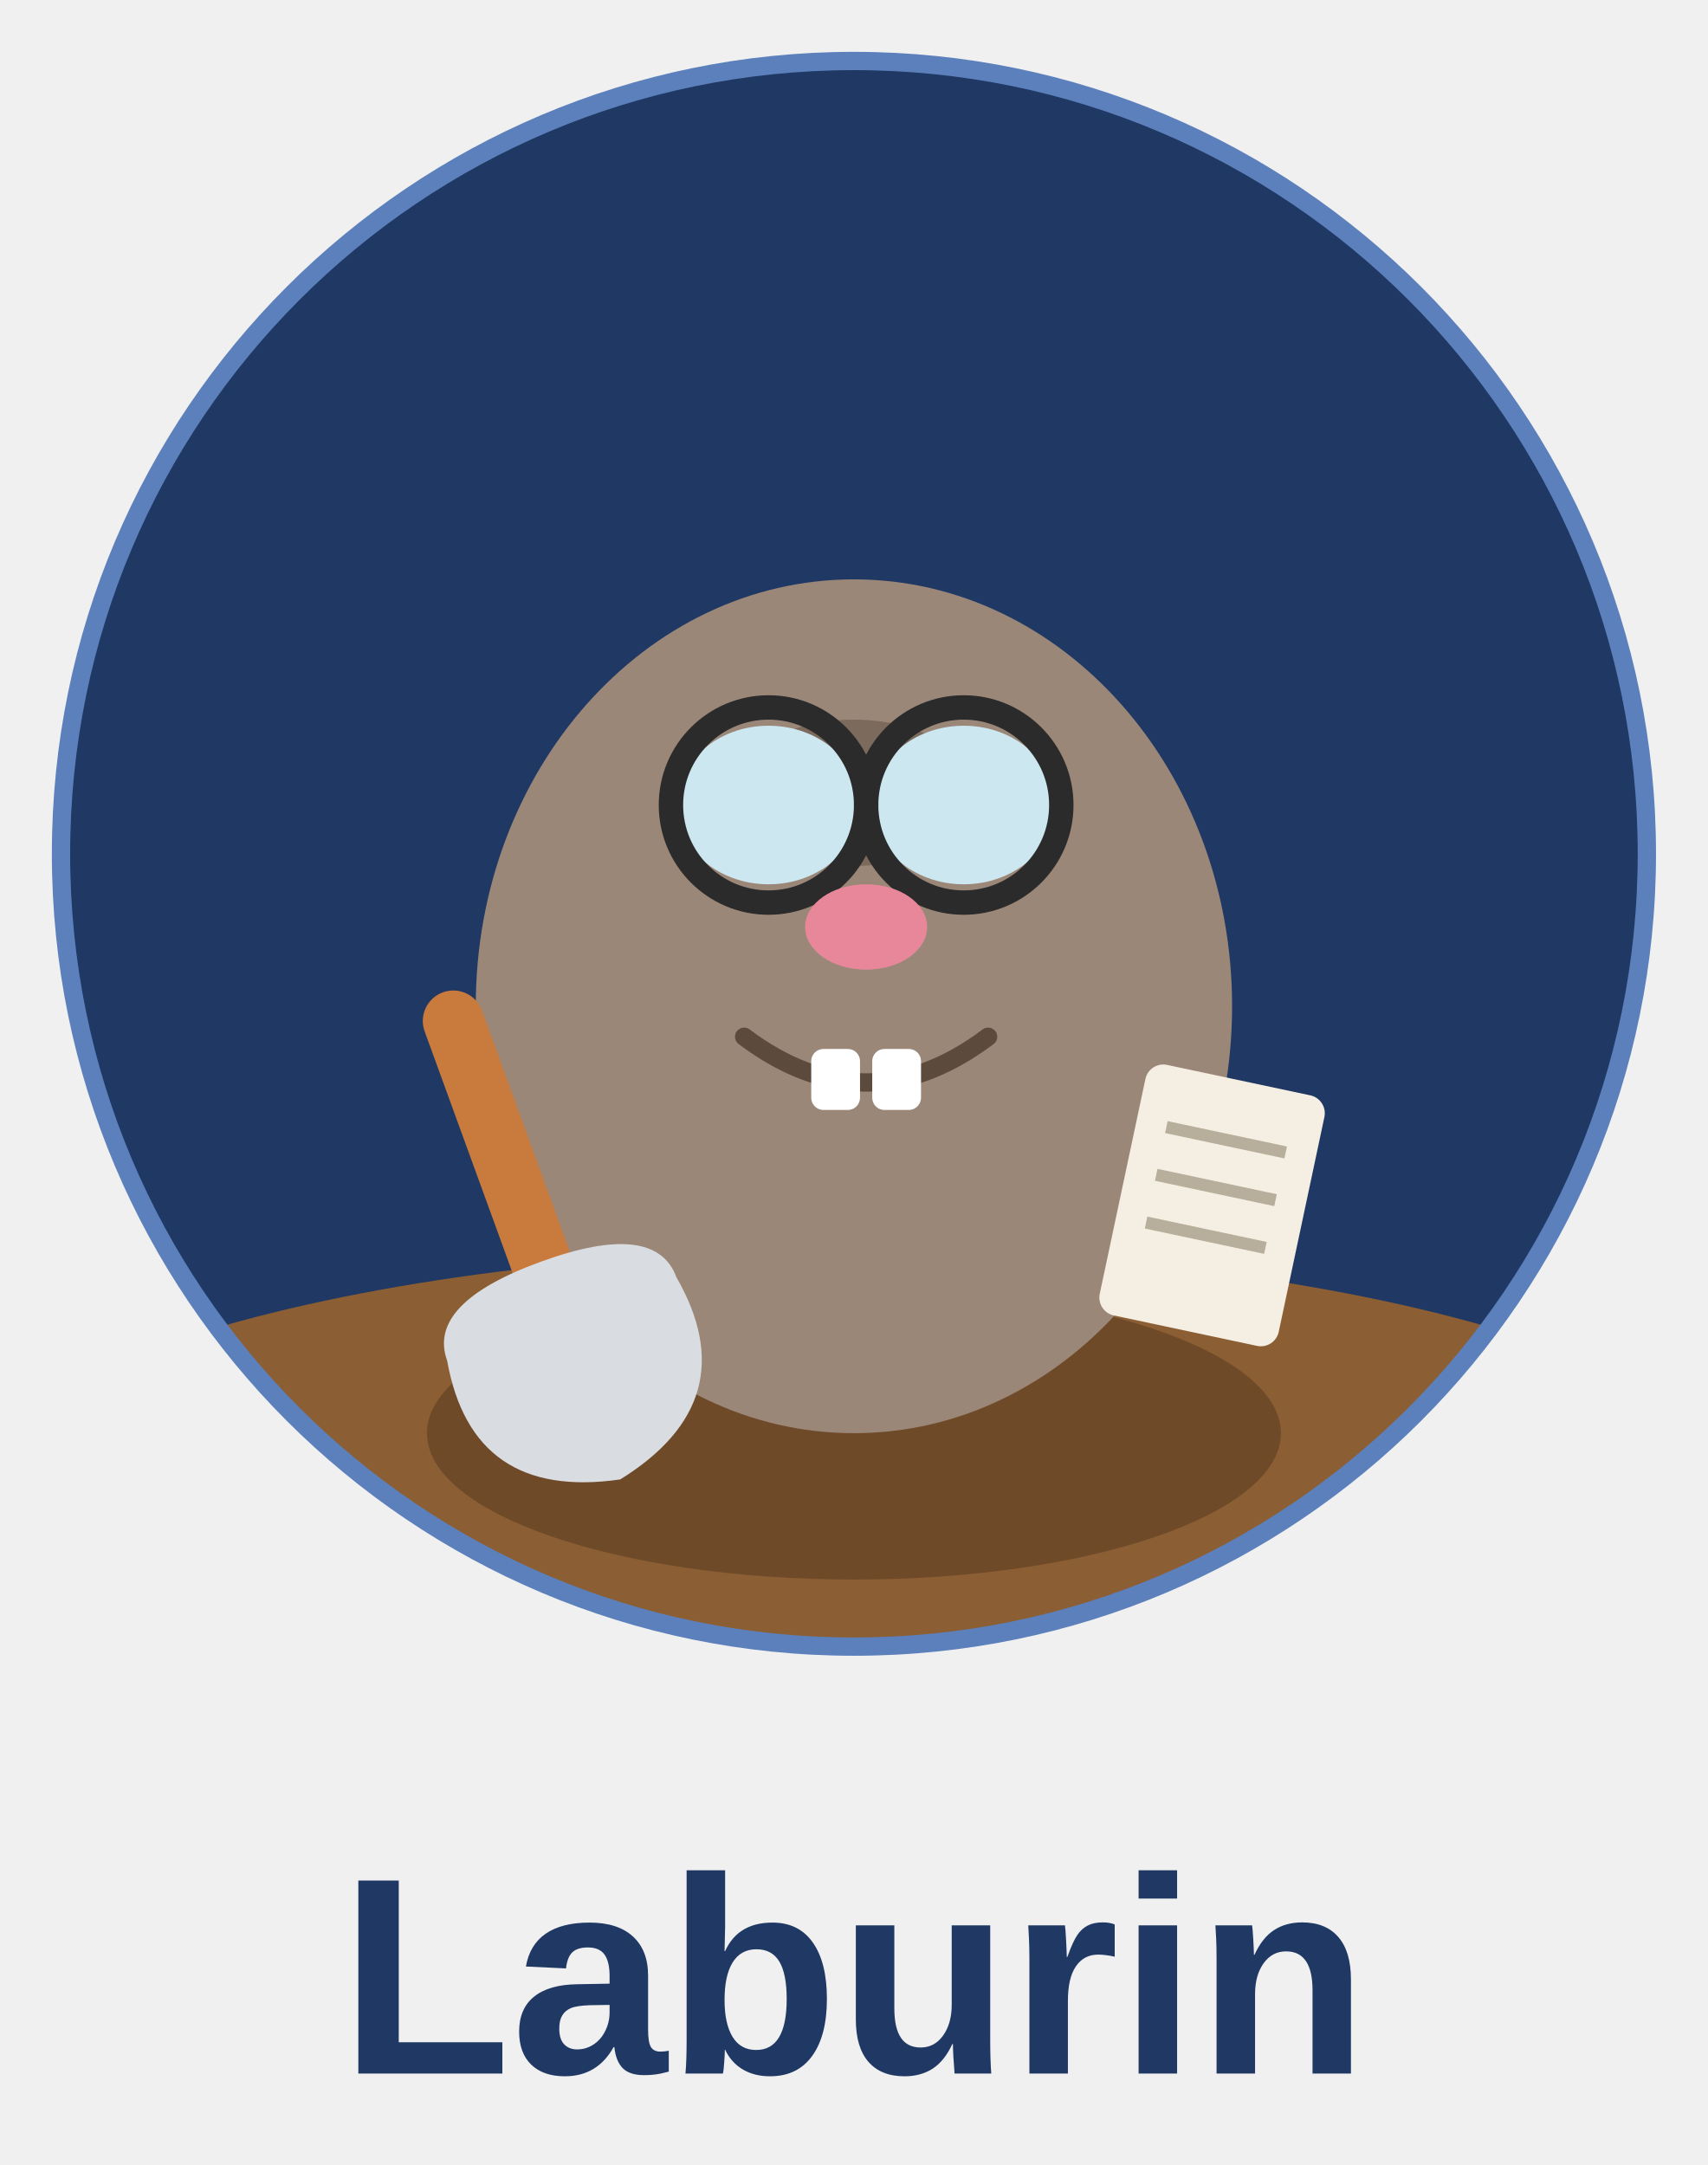
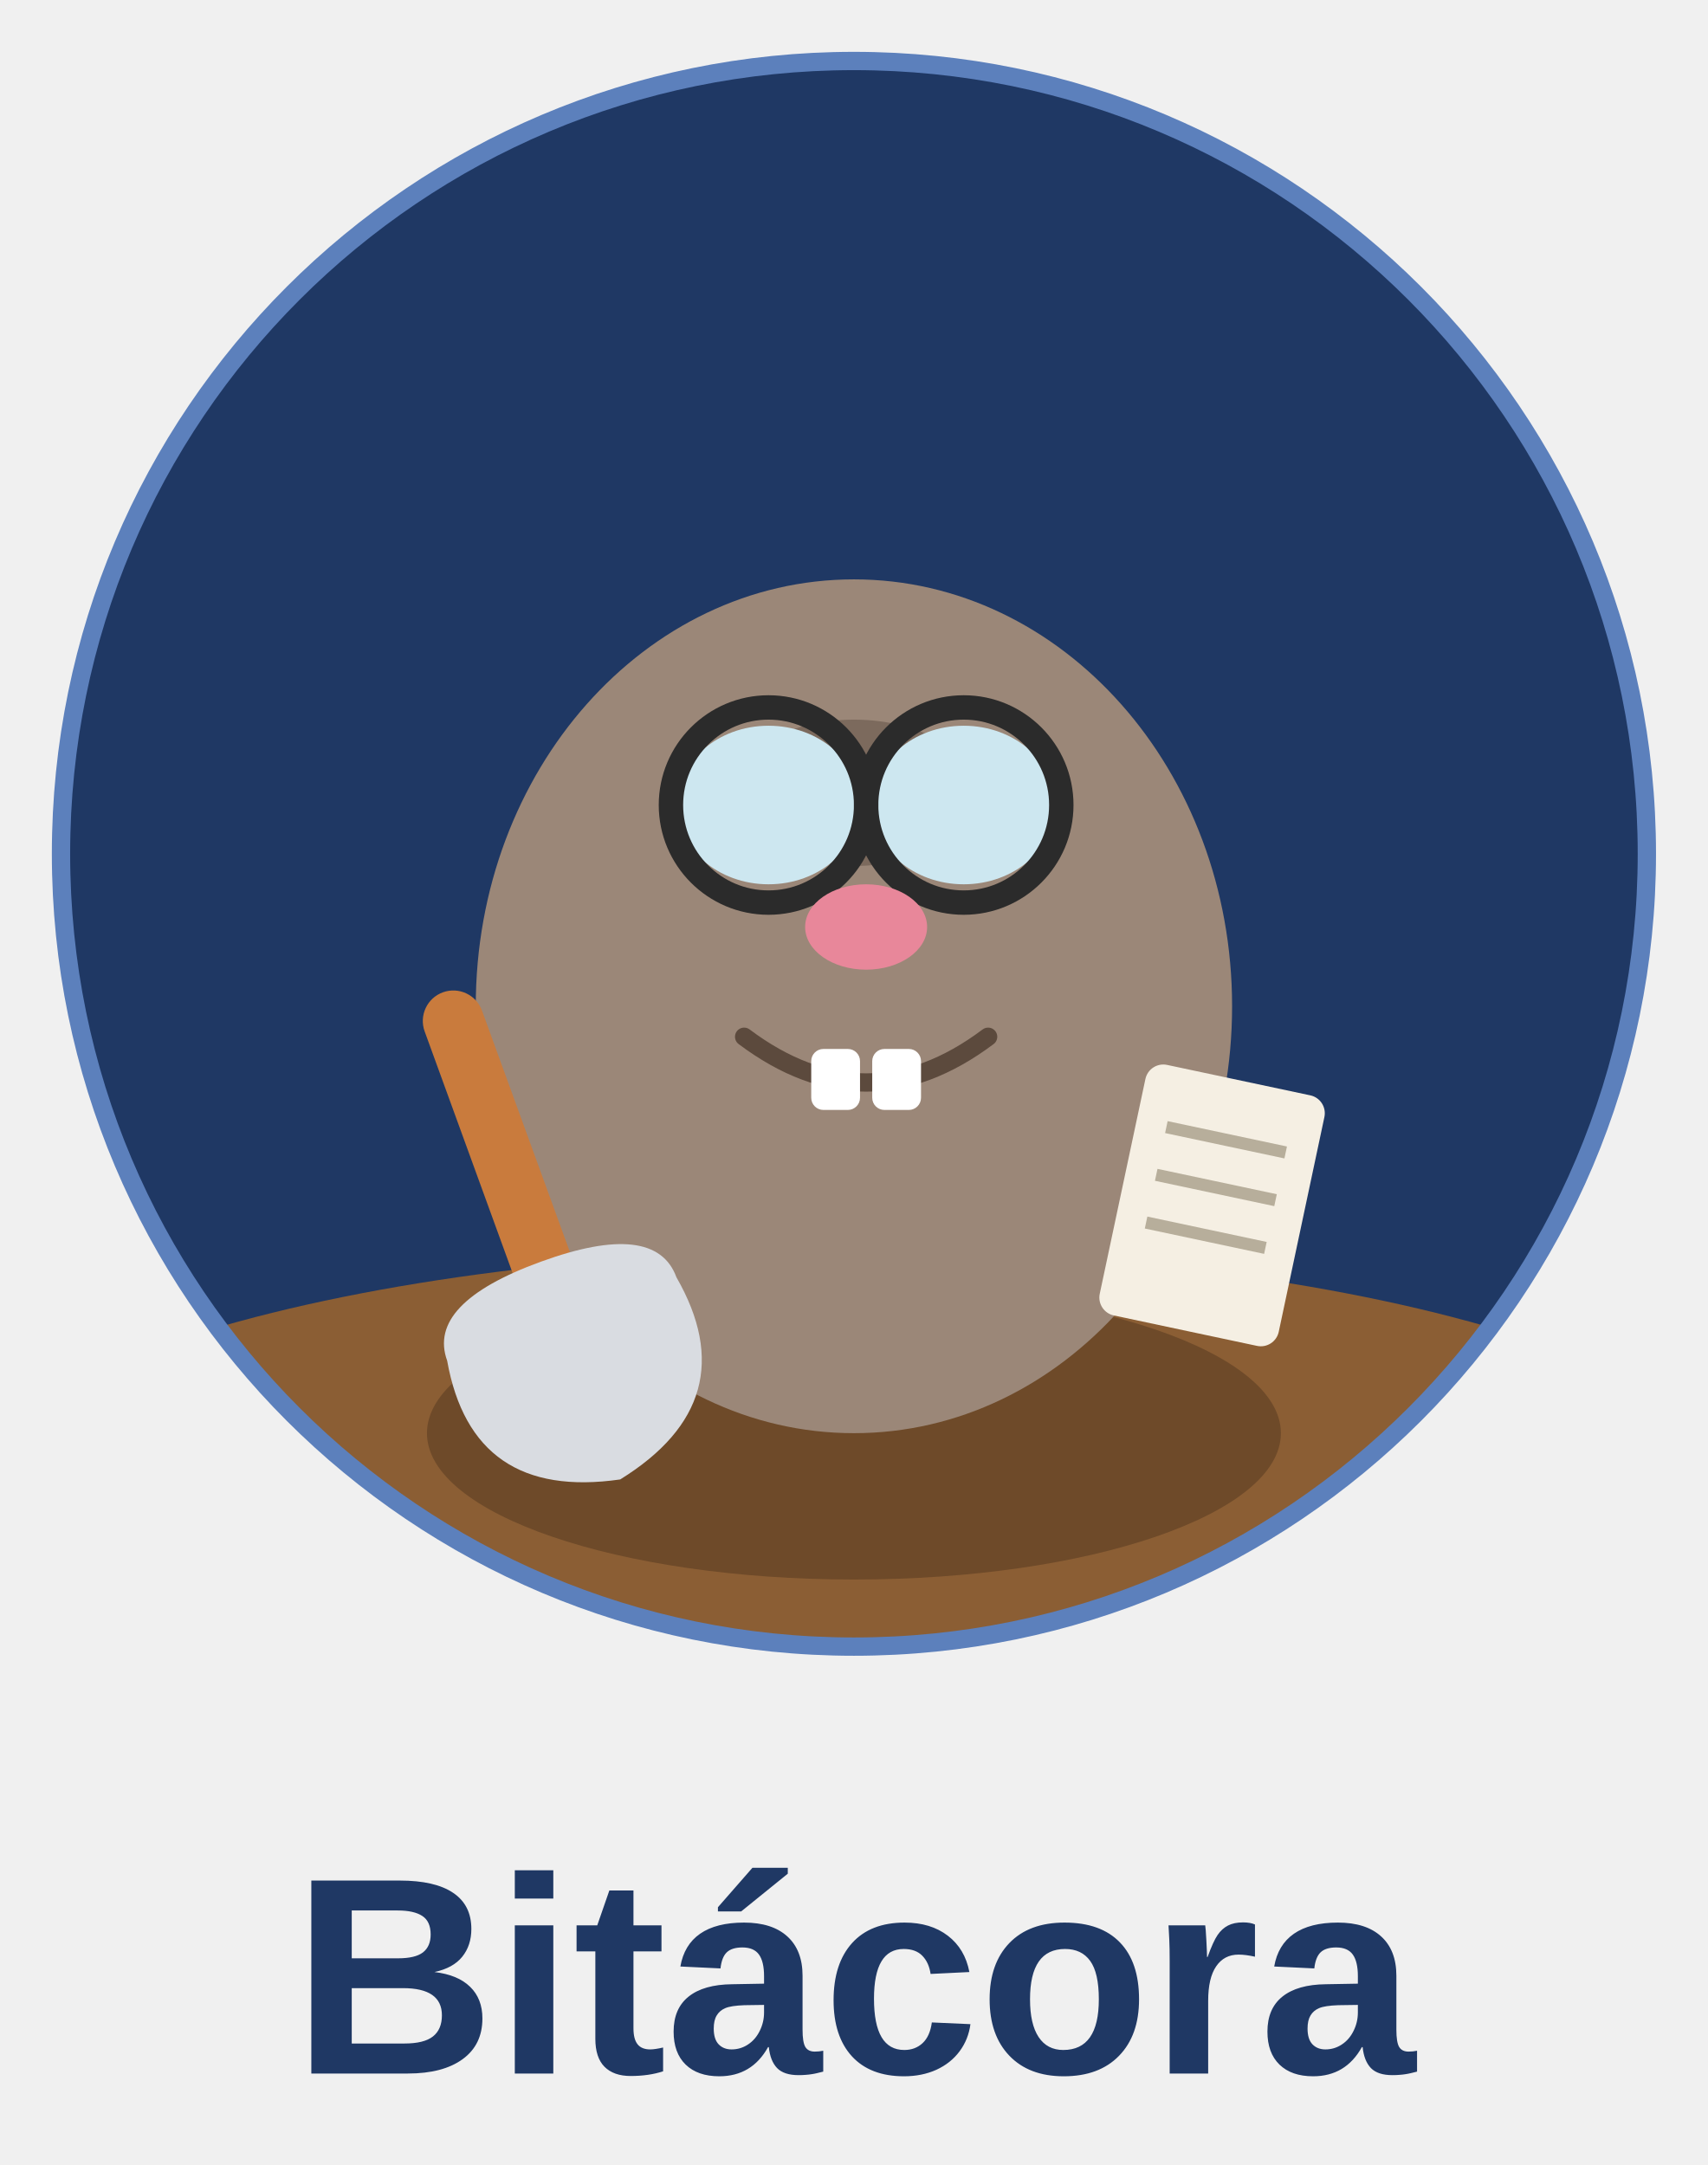
<svg xmlns="http://www.w3.org/2000/svg" width="280" height="355" viewBox="200 20 280 355" role="img">
  <defs>
    <clipPath id="c1t">
      <circle cx="340" cy="160" r="130" />
    </clipPath>
  </defs>
  <style>
.bg{fill:#1F3864}
.dirt{fill:#8B5E34}
.dirt2{fill:#6E4A29}
.fur{fill:#9B8778}
.furDark{fill:#7C6A5D}
.nose{fill:#E8879A}
.lens{fill:#CDE7F0}
.paper{fill:#F5EFE3}
.handle{fill:#C97B3D}
.blade{fill:#D9DCE1}
.tooth{fill:#FFFFFF}
.wordmark{fill:#1F3864;font-family:Arial,Helvetica,sans-serif;font-weight:600}
</style>
  <circle cx="340" cy="160" r="130" class="bg" />
  <g clip-path="url(#c1t)">
    <ellipse cx="340" cy="270" rx="150" ry="45" class="dirt" />
    <ellipse cx="340" cy="255" rx="70" ry="24" class="dirt2" />
    <ellipse cx="340" cy="185" rx="62" ry="70" class="fur" />
    <ellipse cx="340" cy="150" rx="20" ry="12" class="furDark" />
    <ellipse cx="326" cy="152" rx="15" ry="13" class="lens" />
    <ellipse cx="358" cy="152" rx="15" ry="13" class="lens" />
    <circle cx="326" cy="152" r="16" fill="none" stroke="#2B2B2B" stroke-width="4" />
    <circle cx="358" cy="152" r="16" fill="none" stroke="#2B2B2B" stroke-width="4" />
    <line x1="341" y1="152" x2="343" y2="152" stroke="#2B2B2B" stroke-width="4" />
    <ellipse cx="342" cy="172" rx="10" ry="7" class="nose" />
    <path d="M 322 190 Q 342 205 362 190" fill="none" stroke="#5C4A3D" stroke-width="3" stroke-linecap="round" />
    <rect x="333" y="192" width="8" height="10" class="tooth" rx="2" />
    <rect x="343" y="192" width="8" height="10" class="tooth" rx="2" />
    <g transform="translate(288,225) rotate(-20)">
      <rect x="-5" y="-45" width="10" height="60" rx="5" class="handle" />
      <path d="M -20 12 Q -24 35 0 40 Q 24 35 20 12 Q 20 2 0 2 Q -20 2 -20 12 Z" class="blade" />
    </g>
    <g transform="translate(390,225) rotate(12)">
      <rect x="-8" y="-30" width="30" height="42" rx="3" class="paper" />
      <line x1="-3" y1="-20" x2="17" y2="-20" stroke="#B7AE9B" stroke-width="2" />
      <line x1="-3" y1="-12" x2="17" y2="-12" stroke="#B7AE9B" stroke-width="2" />
      <line x1="-3" y1="-4" x2="17" y2="-4" stroke="#B7AE9B" stroke-width="2" />
    </g>
  </g>
  <circle cx="340" cy="160" r="130" fill="none" stroke="#5C80BC" stroke-width="3" />
-   <text x="340" y="360" text-anchor="middle" class="wordmark" font-size="46">Laburin</text>
+   <text x="340" y="360" text-anchor="middle" class="wordmark" font-size="46">Bitácora</text>
</svg>
